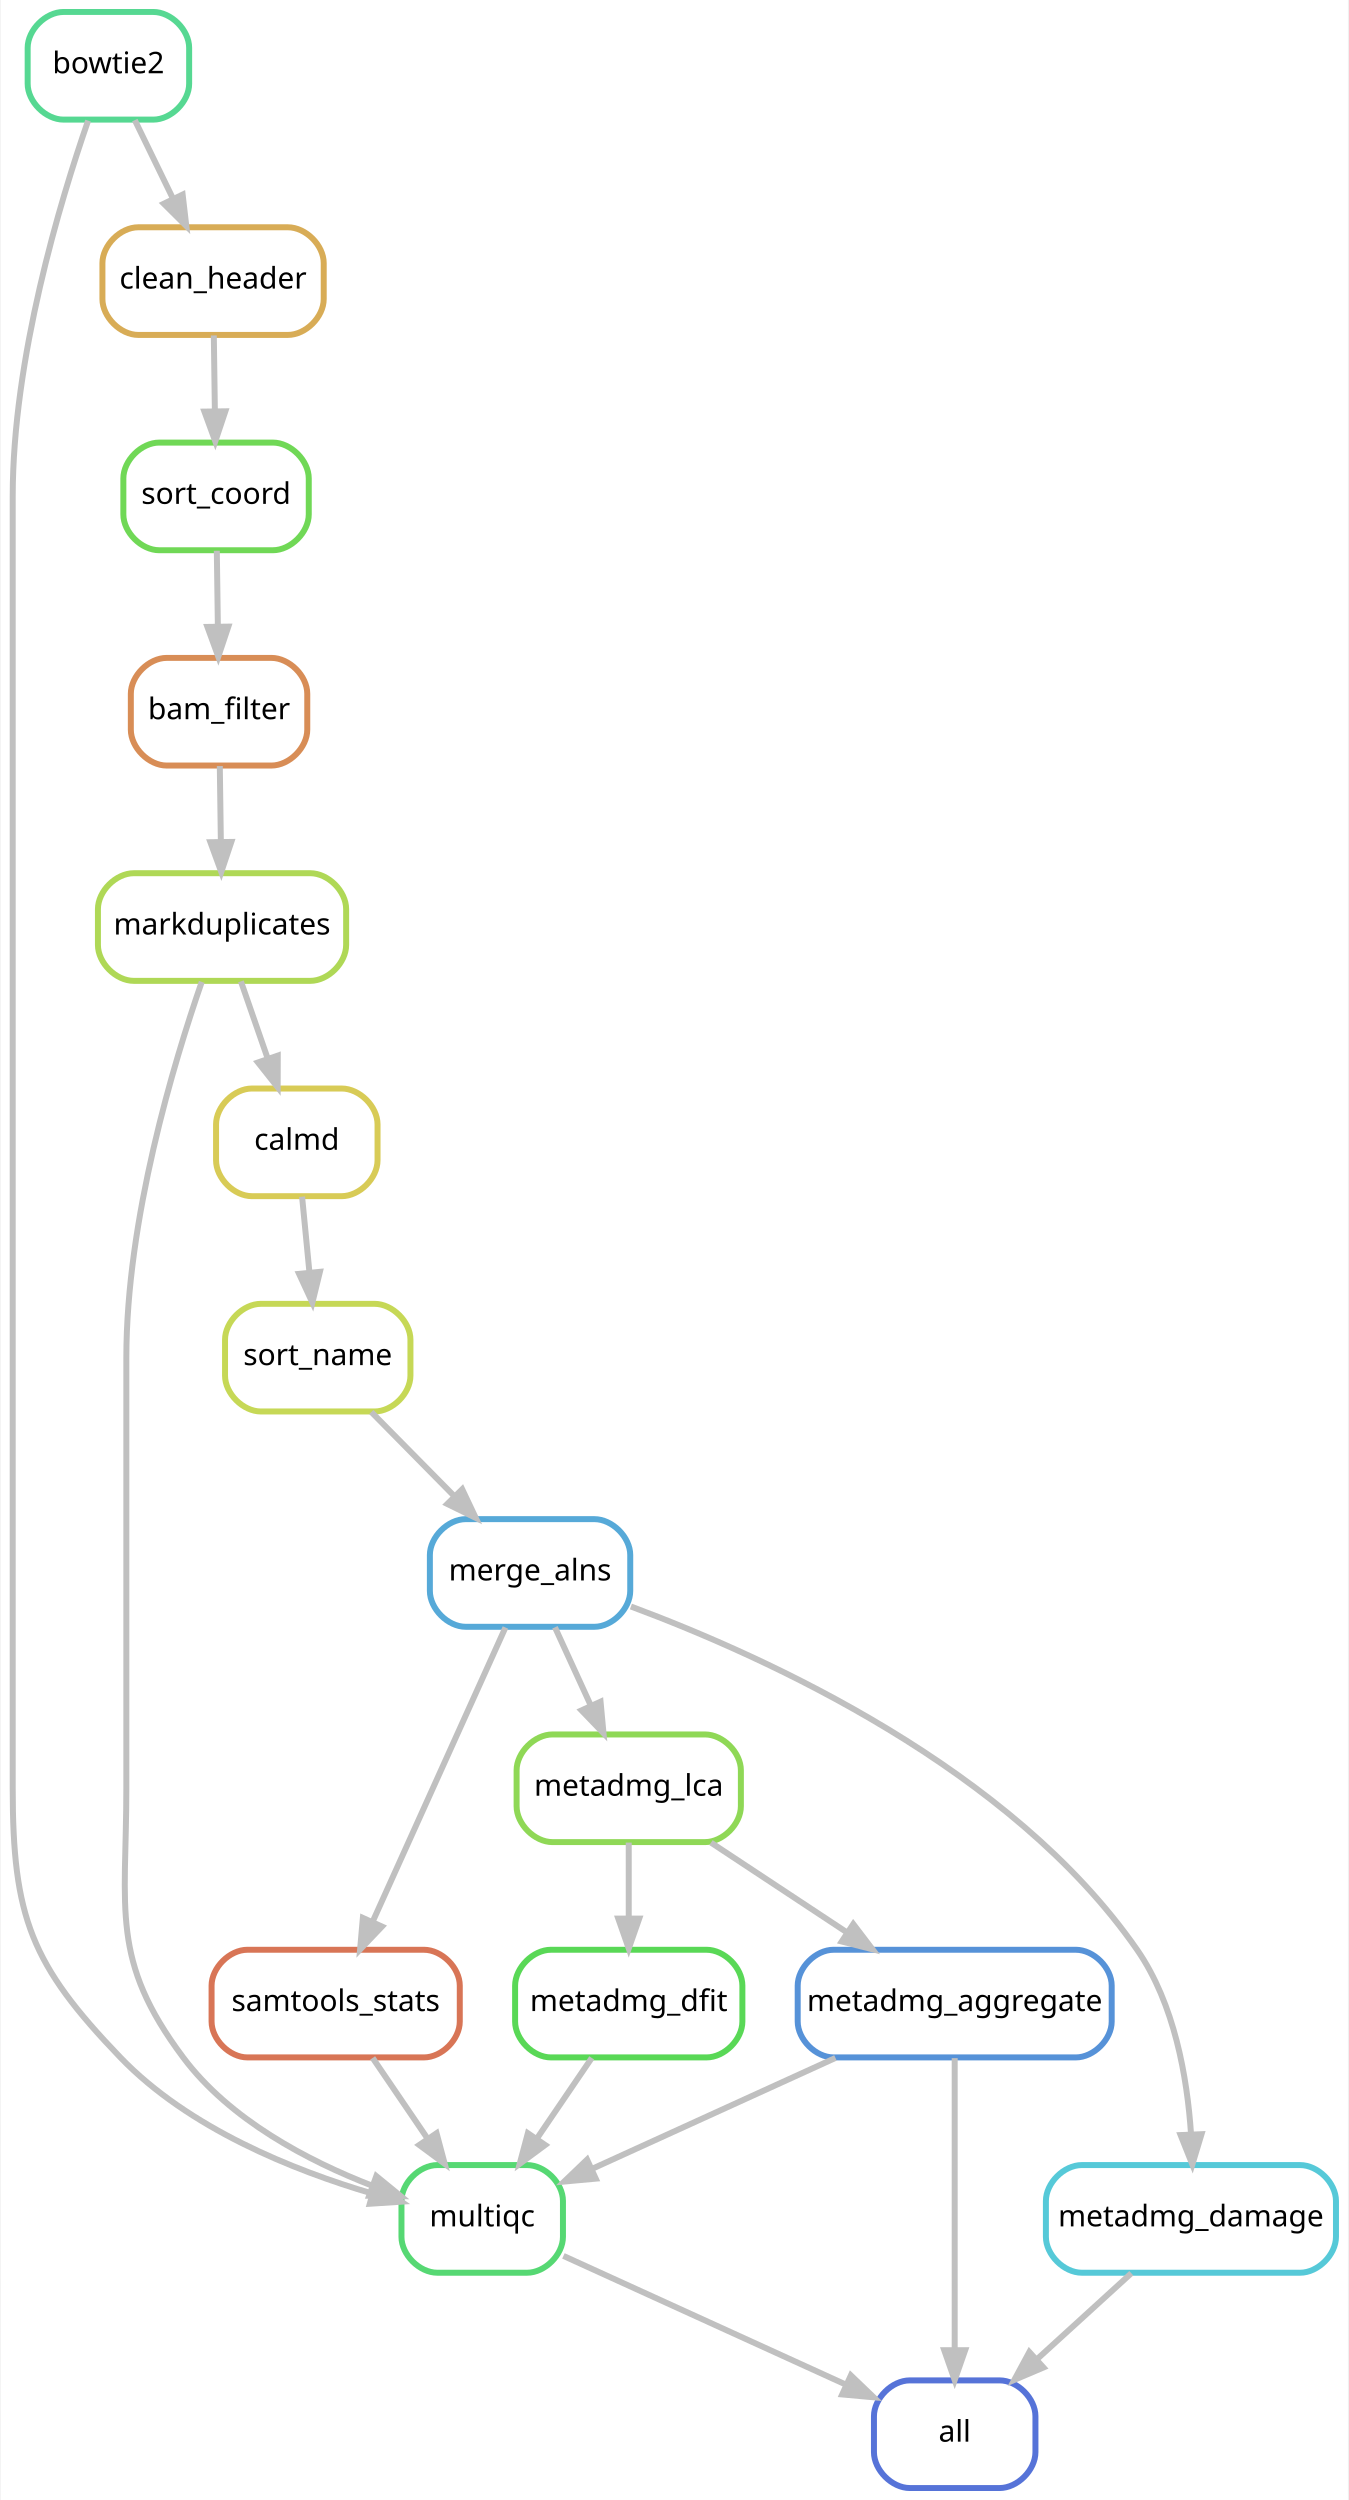
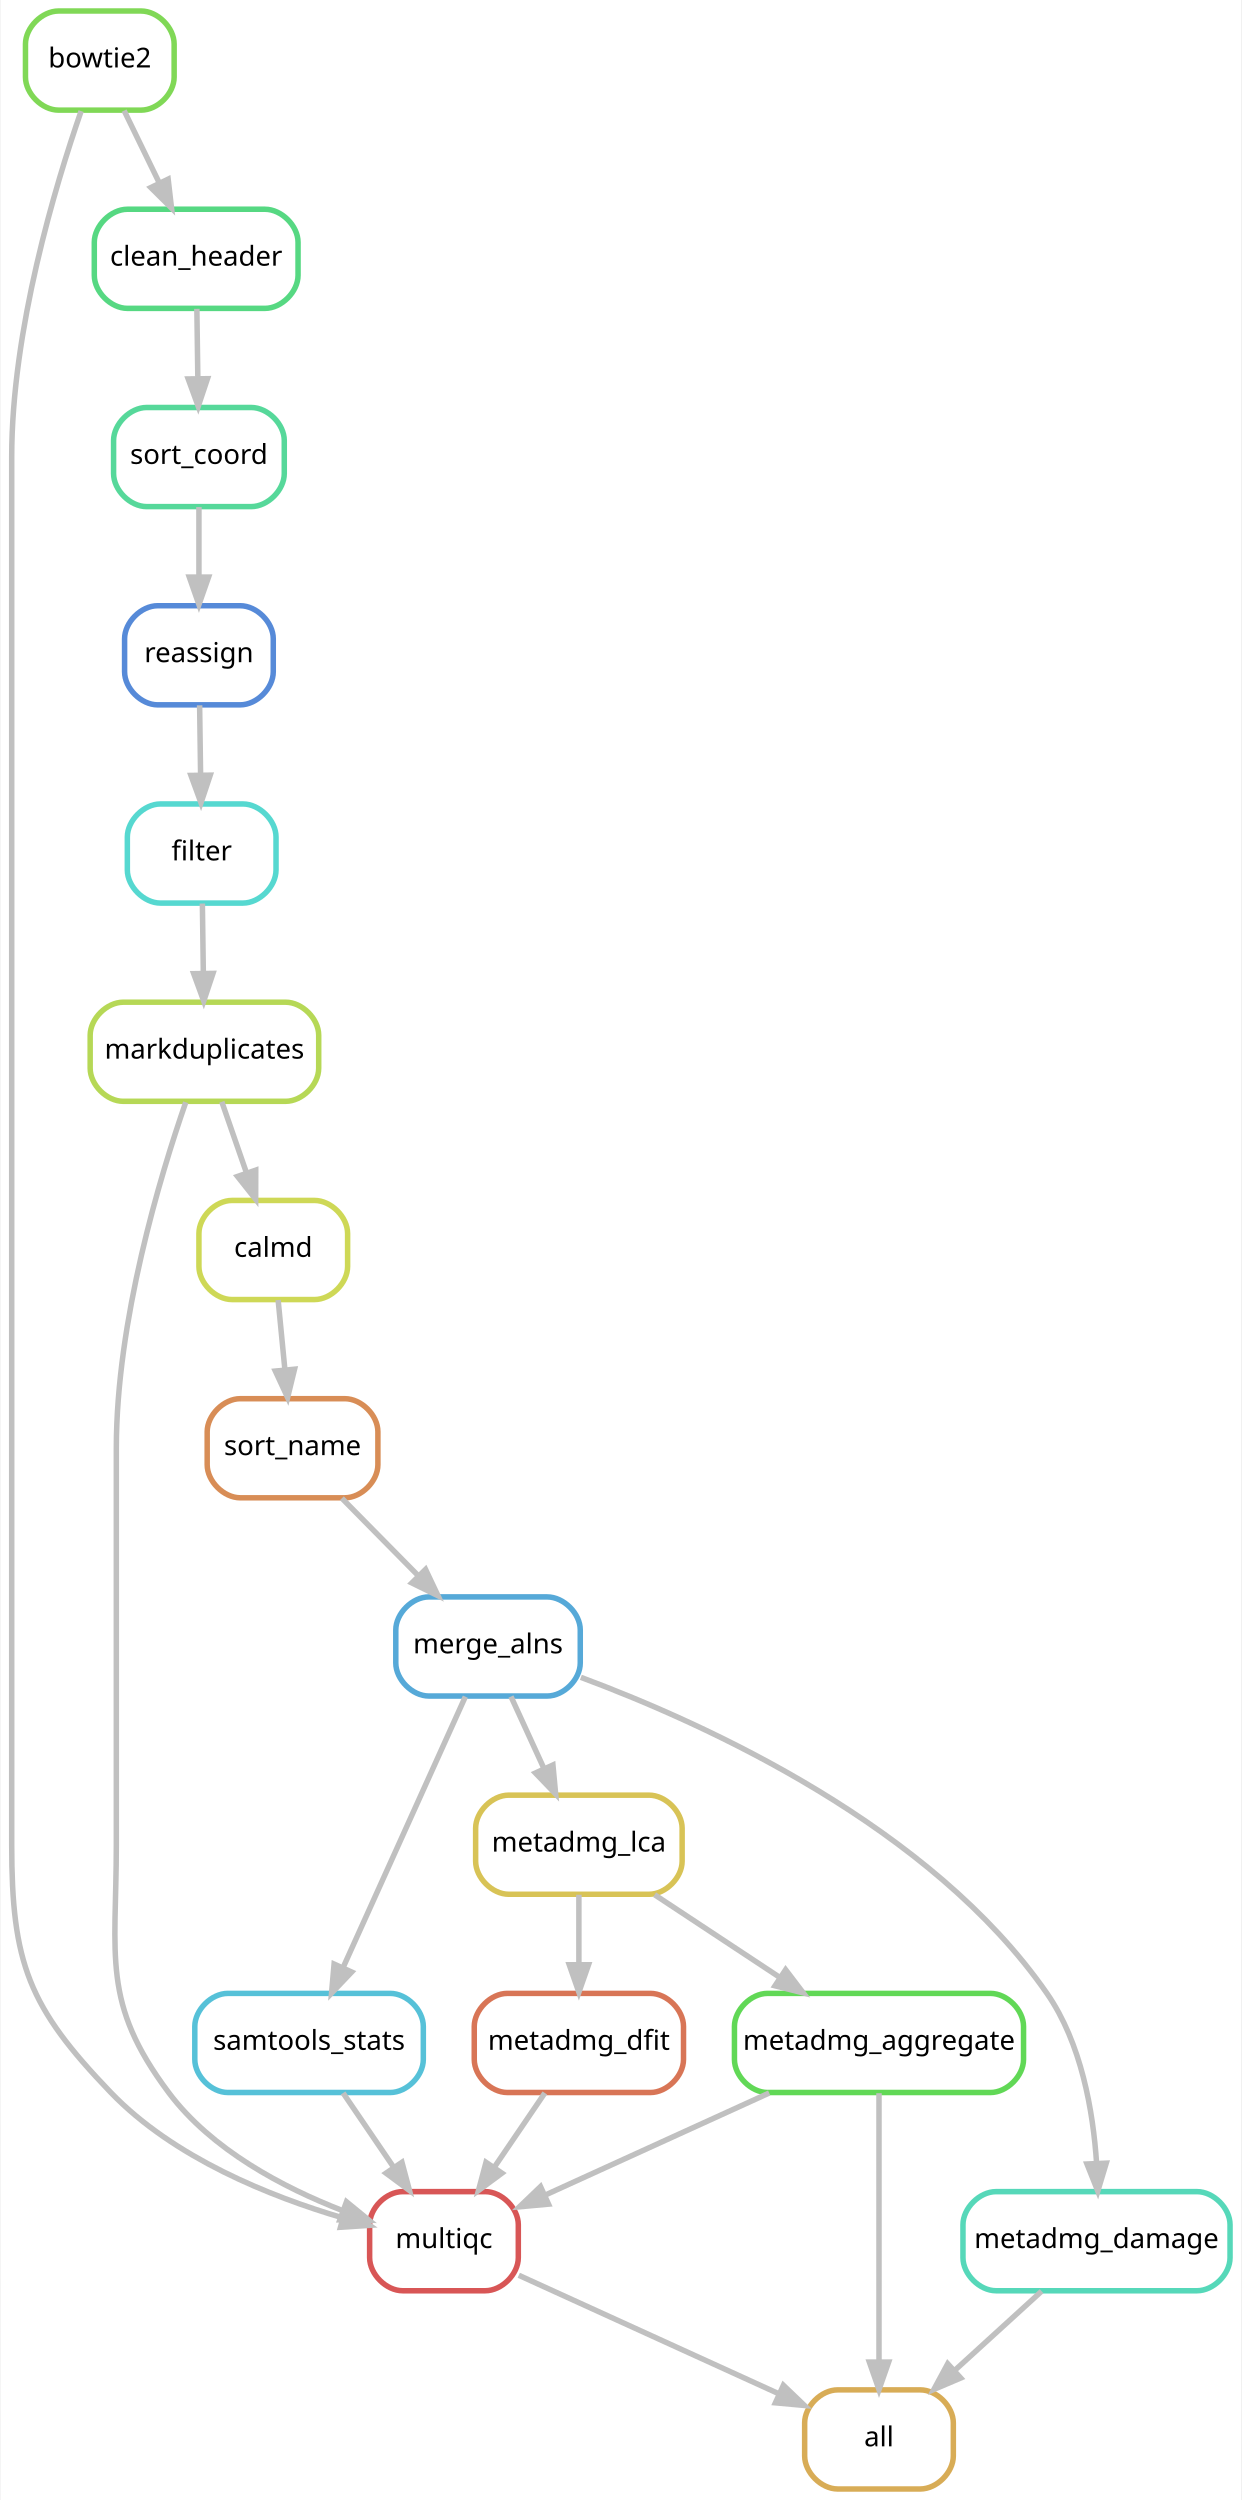
- <svg xmlns="http://www.w3.org/2000/svg" width="451pt" height="836pt" viewBox="0.00 0.00 450.50 836.00">
-   <g id="graph0" class="graph" transform="scale(1 1) rotate(0) translate(4 832)">
-     <polygon fill="#ffffff" stroke="transparent" points="-4,4 -4,-832 446.5,-832 446.5,4 -4,4" />
+ <svg xmlns="http://www.w3.org/2000/svg" width="451pt" height="908pt" viewBox="0.00 0.00 450.50 908.00">
+   <g id="graph0" class="graph" transform="scale(1 1) rotate(0) translate(4 904)">
+     <polygon fill="#ffffff" stroke="transparent" points="-4,4 -4,-904 446.5,-904 446.5,4 -4,4" />
    <g id="node1" class="node">
-       <path fill="none" stroke="#5673d8" stroke-width="2" d="M330,-36C330,-36 300,-36 300,-36 294,-36 288,-30 288,-24 288,-24 288,-12 288,-12 288,-6 294,0 300,0 300,0 330,0 330,0 336,0 342,-6 342,-12 342,-12 342,-24 342,-24 342,-30 336,-36 330,-36" />
+       <path fill="none" stroke="#d8ac56" stroke-width="2" d="M330,-36C330,-36 300,-36 300,-36 294,-36 288,-30 288,-24 288,-24 288,-12 288,-12 288,-6 294,0 300,0 300,0 330,0 330,0 336,0 342,-6 342,-12 342,-12 342,-24 342,-24 342,-30 336,-36 330,-36" />
      <text text-anchor="middle" x="315" y="-15.5" font-family="sans" font-size="10.00" fill="#000000">all</text>
    </g>
    <g id="node2" class="node">
-       <path fill="none" stroke="#56d873" stroke-width="2" d="M172,-108C172,-108 142,-108 142,-108 136,-108 130,-102 130,-96 130,-96 130,-84 130,-84 130,-78 136,-72 142,-72 142,-72 172,-72 172,-72 178,-72 184,-78 184,-84 184,-84 184,-96 184,-96 184,-102 178,-108 172,-108" />
+       <path fill="none" stroke="#d85656" stroke-width="2" d="M172,-108C172,-108 142,-108 142,-108 136,-108 130,-102 130,-96 130,-96 130,-84 130,-84 130,-78 136,-72 142,-72 142,-72 172,-72 172,-72 178,-72 184,-78 184,-84 184,-84 184,-96 184,-96 184,-102 178,-108 172,-108" />
      <text text-anchor="middle" x="157" y="-87.5" font-family="sans" font-size="10.00" fill="#000000">multiqc</text>
    </g>
    <g id="edge1" class="edge">
      <path fill="none" stroke="#c0c0c0" stroke-width="2" d="M184.161,-77.623C210.241,-65.738 249.816,-47.704 278.612,-34.582" />
      <polygon fill="#c0c0c0" stroke="#c0c0c0" stroke-width="2" points="280.281,-37.668 287.929,-30.336 277.378,-31.298 280.281,-37.668" />
    </g>
    <g id="node3" class="node">
-       <path fill="none" stroke="#56d892" stroke-width="2" d="M47,-828C47,-828 17,-828 17,-828 11,-828 5,-822 5,-816 5,-816 5,-804 5,-804 5,-798 11,-792 17,-792 17,-792 47,-792 47,-792 53,-792 59,-798 59,-804 59,-804 59,-816 59,-816 59,-822 53,-828 47,-828" />
-       <text text-anchor="middle" x="32" y="-807.5" font-family="sans" font-size="10.00" fill="#000000">bowtie2</text>
+       <path fill="none" stroke="#80d856" stroke-width="2" d="M47,-900C47,-900 17,-900 17,-900 11,-900 5,-894 5,-888 5,-888 5,-876 5,-876 5,-870 11,-864 17,-864 17,-864 47,-864 47,-864 53,-864 59,-870 59,-876 59,-876 59,-888 59,-888 59,-894 53,-900 47,-900" />
+       <text text-anchor="middle" x="32" y="-879.5" font-family="sans" font-size="10.00" fill="#000000">bowtie2</text>
    </g>
    <g id="edge7" class="edge">
-       <path fill="none" stroke="#c0c0c0" stroke-width="2" d="M25.214,-791.65C15.82,-764.562 0,-712.098 0,-666 0,-666 0,-666 0,-234 0,-190.919 6.141,-175.055 36,-144 58.762,-120.327 93.766,-106.264 120.28,-98.454" />
+       <path fill="none" stroke="#c0c0c0" stroke-width="2" d="M25.214,-863.65C15.82,-836.562 0,-784.098 0,-738 0,-738 0,-738 0,-234 0,-190.919 6.141,-175.055 36,-144 58.762,-120.327 93.766,-106.264 120.28,-98.454" />
      <polygon fill="#c0c0c0" stroke="#c0c0c0" stroke-width="2" points="121.284,-101.808 129.983,-95.76 119.411,-95.063 121.284,-101.808" />
    </g>
-     <g id="node7" class="node">
-       <path fill="none" stroke="#d8ac56" stroke-width="2" d="M92,-756C92,-756 42,-756 42,-756 36,-756 30,-750 30,-744 30,-744 30,-732 30,-732 30,-726 36,-720 42,-720 42,-720 92,-720 92,-720 98,-720 104,-726 104,-732 104,-732 104,-744 104,-744 104,-750 98,-756 92,-756" />
-       <text text-anchor="middle" x="67" y="-735.5" font-family="sans" font-size="10.00" fill="#000000">clean_header</text>
+     <g id="node8" class="node">
+       <path fill="none" stroke="#56d882" stroke-width="2" d="M92,-828C92,-828 42,-828 42,-828 36,-828 30,-822 30,-816 30,-816 30,-804 30,-804 30,-798 36,-792 42,-792 42,-792 92,-792 92,-792 98,-792 104,-798 104,-804 104,-804 104,-816 104,-816 104,-822 98,-828 92,-828" />
+       <text text-anchor="middle" x="67" y="-807.5" font-family="sans" font-size="10.00" fill="#000000">clean_header</text>
    </g>
-     <g id="edge12" class="edge">
-       <path fill="none" stroke="#c0c0c0" stroke-width="2" d="M40.832,-791.831C44.699,-783.877 49.321,-774.369 53.597,-765.572" />
-       <polygon fill="#c0c0c0" stroke="#c0c0c0" stroke-width="2" points="56.825,-766.937 58.049,-756.413 50.529,-763.877 56.825,-766.937" />
+     <g id="edge13" class="edge">
+       <path fill="none" stroke="#c0c0c0" stroke-width="2" d="M40.832,-863.831C44.699,-855.877 49.321,-846.369 53.597,-837.572" />
+       <polygon fill="#c0c0c0" stroke="#c0c0c0" stroke-width="2" points="56.825,-838.937 58.049,-828.413 50.529,-835.877 56.825,-838.937" />
    </g>
    <g id="node4" class="node">
-       <path fill="none" stroke="#afd856" stroke-width="2" d="M99.5,-540C99.5,-540 40.5,-540 40.5,-540 34.5,-540 28.5,-534 28.5,-528 28.5,-528 28.5,-516 28.5,-516 28.5,-510 34.5,-504 40.5,-504 40.5,-504 99.5,-504 99.5,-504 105.5,-504 111.5,-510 111.5,-516 111.5,-516 111.5,-528 111.5,-528 111.5,-534 105.5,-540 99.5,-540" />
+       <path fill="none" stroke="#b6d856" stroke-width="2" d="M99.5,-540C99.5,-540 40.5,-540 40.5,-540 34.5,-540 28.5,-534 28.5,-528 28.5,-528 28.5,-516 28.5,-516 28.5,-510 34.5,-504 40.5,-504 40.5,-504 99.5,-504 99.5,-504 105.5,-504 111.5,-510 111.5,-516 111.5,-516 111.5,-528 111.5,-528 111.5,-534 105.5,-540 99.5,-540" />
      <text text-anchor="middle" x="70" y="-519.5" font-family="sans" font-size="10.00" fill="#000000">markduplicates</text>
    </g>
-     <g id="edge5" class="edge">
+     <g id="edge6" class="edge">
      <path fill="none" stroke="#c0c0c0" stroke-width="2" d="M63.214,-503.65C53.82,-476.562 38,-424.098 38,-378 38,-378 38,-378 38,-234 38,-193.118 32.525,-176.745 57,-144 72.57,-123.168 98.618,-109.473 120.226,-101.087" />
      <polygon fill="#c0c0c0" stroke="#c0c0c0" stroke-width="2" points="121.591,-104.315 129.787,-97.602 119.194,-97.738 121.591,-104.315" />
    </g>
-     <g id="node11" class="node">
-       <path fill="none" stroke="#d8cb56" stroke-width="2" d="M110,-468C110,-468 80,-468 80,-468 74,-468 68,-462 68,-456 68,-456 68,-444 68,-444 68,-438 74,-432 80,-432 80,-432 110,-432 110,-432 116,-432 122,-438 122,-444 122,-444 122,-456 122,-456 122,-462 116,-468 110,-468" />
+     <g id="node12" class="node">
+       <path fill="none" stroke="#ced856" stroke-width="2" d="M110,-468C110,-468 80,-468 80,-468 74,-468 68,-462 68,-456 68,-456 68,-444 68,-444 68,-438 74,-432 80,-432 80,-432 110,-432 110,-432 116,-432 122,-438 122,-444 122,-444 122,-456 122,-456 122,-462 116,-468 110,-468" />
      <text text-anchor="middle" x="95" y="-447.5" font-family="sans" font-size="10.00" fill="#000000">calmd</text>
    </g>
-     <g id="edge16" class="edge">
+     <g id="edge17" class="edge">
      <path fill="none" stroke="#c0c0c0" stroke-width="2" d="M76.309,-503.831C79.012,-496.046 82.232,-486.773 85.231,-478.135" />
      <polygon fill="#c0c0c0" stroke="#c0c0c0" stroke-width="2" points="88.633,-479.008 88.606,-468.413 82.02,-476.712 88.633,-479.008" />
    </g>
    <g id="node5" class="node">
-       <path fill="none" stroke="#d88d56" stroke-width="2" d="M86.5,-612C86.5,-612 51.5,-612 51.5,-612 45.5,-612 39.5,-606 39.5,-600 39.5,-600 39.5,-588 39.5,-588 39.5,-582 45.5,-576 51.5,-576 51.5,-576 86.5,-576 86.5,-576 92.5,-576 98.5,-582 98.5,-588 98.5,-588 98.5,-600 98.5,-600 98.5,-606 92.5,-612 86.5,-612" />
-       <text text-anchor="middle" x="69" y="-591.5" font-family="sans" font-size="10.00" fill="#000000">bam_filter</text>
+       <path fill="none" stroke="#56d8d0" stroke-width="2" d="M84,-612C84,-612 54,-612 54,-612 48,-612 42,-606 42,-600 42,-600 42,-588 42,-588 42,-582 48,-576 54,-576 54,-576 84,-576 84,-576 90,-576 96,-582 96,-588 96,-588 96,-600 96,-600 96,-606 90,-612 84,-612" />
+       <text text-anchor="middle" x="69" y="-591.5" font-family="sans" font-size="10.00" fill="#000000">filter</text>
    </g>
    <g id="edge9" class="edge">
      <path fill="none" stroke="#c0c0c0" stroke-width="2" d="M69.252,-575.831C69.359,-568.131 69.487,-558.974 69.605,-550.417" />
      <polygon fill="#c0c0c0" stroke="#c0c0c0" stroke-width="2" points="73.105,-550.461 69.744,-540.413 66.106,-550.364 73.105,-550.461" />
    </g>
    <g id="node6" class="node">
-       <path fill="none" stroke="#70d856" stroke-width="2" d="M87,-684C87,-684 49,-684 49,-684 43,-684 37,-678 37,-672 37,-672 37,-660 37,-660 37,-654 43,-648 49,-648 49,-648 87,-648 87,-648 93,-648 99,-654 99,-660 99,-660 99,-672 99,-672 99,-678 93,-684 87,-684" />
-       <text text-anchor="middle" x="68" y="-663.5" font-family="sans" font-size="10.00" fill="#000000">sort_coord</text>
+       <path fill="none" stroke="#568ad8" stroke-width="2" d="M83,-684C83,-684 53,-684 53,-684 47,-684 41,-678 41,-672 41,-672 41,-660 41,-660 41,-654 47,-648 53,-648 53,-648 83,-648 83,-648 89,-648 95,-654 95,-660 95,-660 95,-672 95,-672 95,-678 89,-684 83,-684" />
+       <text text-anchor="middle" x="68" y="-663.5" font-family="sans" font-size="10.00" fill="#000000">reassign</text>
    </g>
    <g id="edge10" class="edge">
      <path fill="none" stroke="#c0c0c0" stroke-width="2" d="M68.252,-647.831C68.359,-640.131 68.487,-630.974 68.605,-622.417" />
      <polygon fill="#c0c0c0" stroke="#c0c0c0" stroke-width="2" points="72.105,-622.461 68.744,-612.413 65.106,-622.364 72.105,-622.461" />
    </g>
+     <g id="node7" class="node">
+       <path fill="none" stroke="#56d89a" stroke-width="2" d="M87,-756C87,-756 49,-756 49,-756 43,-756 37,-750 37,-744 37,-744 37,-732 37,-732 37,-726 43,-720 49,-720 49,-720 87,-720 87,-720 93,-720 99,-726 99,-732 99,-732 99,-744 99,-744 99,-750 93,-756 87,-756" />
+       <text text-anchor="middle" x="68" y="-735.5" font-family="sans" font-size="10.00" fill="#000000">sort_coord</text>
+     </g>
    <g id="edge11" class="edge">
-       <path fill="none" stroke="#c0c0c0" stroke-width="2" d="M67.252,-719.831C67.359,-712.131 67.487,-702.974 67.605,-694.417" />
-       <polygon fill="#c0c0c0" stroke="#c0c0c0" stroke-width="2" points="71.105,-694.461 67.744,-684.413 64.106,-694.364 71.105,-694.461" />
+       <path fill="none" stroke="#c0c0c0" stroke-width="2" d="M68,-719.831C68,-712.131 68,-702.974 68,-694.417" />
+       <polygon fill="#c0c0c0" stroke="#c0c0c0" stroke-width="2" points="71.5,-694.413 68,-684.413 64.5,-694.413 71.5,-694.413" />
    </g>
-     <g id="node8" class="node">
-       <path fill="none" stroke="#d87556" stroke-width="2" d="M137.5,-180C137.5,-180 78.5,-180 78.5,-180 72.5,-180 66.5,-174 66.5,-168 66.5,-168 66.5,-156 66.5,-156 66.5,-150 72.5,-144 78.5,-144 78.5,-144 137.5,-144 137.5,-144 143.5,-144 149.5,-150 149.5,-156 149.5,-156 149.5,-168 149.5,-168 149.5,-174 143.5,-180 137.5,-180" />
+     <g id="edge12" class="edge">
+       <path fill="none" stroke="#c0c0c0" stroke-width="2" d="M67.252,-791.831C67.359,-784.131 67.487,-774.974 67.605,-766.417" />
+       <polygon fill="#c0c0c0" stroke="#c0c0c0" stroke-width="2" points="71.105,-766.461 67.744,-756.413 64.106,-766.364 71.105,-766.461" />
+     </g>
+     <g id="node9" class="node">
+       <path fill="none" stroke="#56c1d8" stroke-width="2" d="M137.5,-180C137.5,-180 78.5,-180 78.5,-180 72.5,-180 66.5,-174 66.5,-168 66.5,-168 66.5,-156 66.5,-156 66.5,-150 72.5,-144 78.5,-144 78.5,-144 137.5,-144 137.5,-144 143.5,-144 149.5,-150 149.5,-156 149.5,-156 149.5,-168 149.5,-168 149.5,-174 143.5,-180 137.5,-180" />
      <text text-anchor="middle" x="108" y="-159.5" font-family="sans" font-size="10.00" fill="#000000">samtools_stats</text>
    </g>
    <g id="edge4" class="edge">
      <path fill="none" stroke="#c0c0c0" stroke-width="2" d="M120.365,-143.831C125.951,-135.623 132.663,-125.761 138.807,-116.732" />
      <polygon fill="#c0c0c0" stroke="#c0c0c0" stroke-width="2" points="141.736,-118.65 144.469,-108.413 135.949,-114.711 141.736,-118.65" />
    </g>
-     <g id="node9" class="node">
+     <g id="node10" class="node">
      <path fill="none" stroke="#56a9d8" stroke-width="2" d="M194.5,-324C194.5,-324 151.5,-324 151.5,-324 145.5,-324 139.5,-318 139.5,-312 139.5,-312 139.5,-300 139.5,-300 139.5,-294 145.5,-288 151.5,-288 151.5,-288 194.5,-288 194.5,-288 200.5,-288 206.5,-294 206.5,-300 206.5,-300 206.5,-312 206.5,-312 206.5,-318 200.5,-324 194.5,-324" />
      <text text-anchor="middle" x="173" y="-303.5" font-family="sans" font-size="10.00" fill="#000000">merge_alns</text>
    </g>
-     <g id="edge13" class="edge">
+     <g id="edge14" class="edge">
      <path fill="none" stroke="#c0c0c0" stroke-width="2" d="M164.768,-287.762C153.535,-262.876 133.315,-218.082 120.285,-189.216" />
      <polygon fill="#c0c0c0" stroke="#c0c0c0" stroke-width="2" points="123.47,-187.764 116.165,-180.09 117.09,-190.644 123.47,-187.764" />
    </g>
-     <g id="node13" class="node">
-       <path fill="none" stroke="#8fd856" stroke-width="2" d="M231.5,-252C231.5,-252 180.5,-252 180.5,-252 174.5,-252 168.5,-246 168.5,-240 168.5,-240 168.5,-228 168.5,-228 168.5,-222 174.5,-216 180.5,-216 180.5,-216 231.5,-216 231.5,-216 237.5,-216 243.5,-222 243.5,-228 243.5,-228 243.5,-240 243.5,-240 243.5,-246 237.5,-252 231.5,-252" />
+     <g id="node14" class="node">
+       <path fill="none" stroke="#d8c356" stroke-width="2" d="M231.5,-252C231.5,-252 180.5,-252 180.5,-252 174.5,-252 168.5,-246 168.5,-240 168.5,-240 168.5,-228 168.5,-228 168.5,-222 174.5,-216 180.5,-216 180.5,-216 231.5,-216 231.5,-216 237.5,-216 243.5,-222 243.5,-228 243.5,-228 243.5,-240 243.5,-240 243.5,-246 237.5,-252 231.5,-252" />
      <text text-anchor="middle" x="206" y="-231.5" font-family="sans" font-size="10.00" fill="#000000">metadmg_lca</text>
    </g>
-     <g id="edge18" class="edge">
+     <g id="edge19" class="edge">
      <path fill="none" stroke="#c0c0c0" stroke-width="2" d="M181.327,-287.831C184.973,-279.877 189.331,-270.369 193.363,-261.572" />
      <polygon fill="#c0c0c0" stroke="#c0c0c0" stroke-width="2" points="196.576,-262.962 197.561,-252.413 190.212,-260.046 196.576,-262.962" />
    </g>
-     <g id="node15" class="node">
-       <path fill="none" stroke="#56c9d8" stroke-width="2" d="M430.5,-108C430.5,-108 357.5,-108 357.5,-108 351.5,-108 345.5,-102 345.5,-96 345.5,-96 345.5,-84 345.5,-84 345.5,-78 351.5,-72 357.5,-72 357.5,-72 430.5,-72 430.5,-72 436.5,-72 442.5,-78 442.5,-84 442.5,-84 442.5,-96 442.5,-96 442.5,-102 436.5,-108 430.5,-108" />
+     <g id="node16" class="node">
+       <path fill="none" stroke="#56d8b9" stroke-width="2" d="M430.5,-108C430.5,-108 357.5,-108 357.5,-108 351.5,-108 345.5,-102 345.5,-96 345.5,-96 345.5,-84 345.5,-84 345.5,-78 351.5,-72 357.5,-72 357.5,-72 430.5,-72 430.5,-72 436.5,-72 442.5,-78 442.5,-84 442.5,-84 442.5,-96 442.5,-96 442.5,-102 436.5,-108 430.5,-108" />
      <text text-anchor="middle" x="394" y="-87.5" font-family="sans" font-size="10.00" fill="#000000">metadmg_damage</text>
    </g>
-     <g id="edge20" class="edge">
+     <g id="edge21" class="edge">
      <path fill="none" stroke="#c0c0c0" stroke-width="2" d="M206.721,-294.79C252.676,-277.679 334.042,-240.502 376,-180 388.507,-161.965 392.766,-137.284 394.033,-118.329" />
      <polygon fill="#c0c0c0" stroke="#c0c0c0" stroke-width="2" points="397.535,-118.337 394.467,-108.196 390.542,-118.037 397.535,-118.337" />
    </g>
-     <g id="node10" class="node">
-       <path fill="none" stroke="#c6d856" stroke-width="2" d="M121,-396C121,-396 83,-396 83,-396 77,-396 71,-390 71,-384 71,-384 71,-372 71,-372 71,-366 77,-360 83,-360 83,-360 121,-360 121,-360 127,-360 133,-366 133,-372 133,-372 133,-384 133,-384 133,-390 127,-396 121,-396" />
+     <g id="node11" class="node">
+       <path fill="none" stroke="#d88d56" stroke-width="2" d="M121,-396C121,-396 83,-396 83,-396 77,-396 71,-390 71,-384 71,-384 71,-372 71,-372 71,-366 77,-360 83,-360 83,-360 121,-360 121,-360 127,-360 133,-366 133,-372 133,-372 133,-384 133,-384 133,-390 127,-396 121,-396" />
      <text text-anchor="middle" x="102" y="-375.5" font-family="sans" font-size="10.00" fill="#000000">sort_name</text>
    </g>
-     <g id="edge14" class="edge">
+     <g id="edge15" class="edge">
      <path fill="none" stroke="#c0c0c0" stroke-width="2" d="M119.916,-359.831C128.344,-351.285 138.541,-340.944 147.736,-331.62" />
      <polygon fill="#c0c0c0" stroke="#c0c0c0" stroke-width="2" points="150.313,-333.991 154.843,-324.413 145.329,-329.076 150.313,-333.991" />
    </g>
-     <g id="edge15" class="edge">
+     <g id="edge16" class="edge">
      <path fill="none" stroke="#c0c0c0" stroke-width="2" d="M96.766,-431.831C97.515,-424.131 98.405,-414.974 99.237,-406.417" />
      <polygon fill="#c0c0c0" stroke="#c0c0c0" stroke-width="2" points="102.726,-406.705 100.21,-396.413 95.758,-406.028 102.726,-406.705" />
    </g>
-     <g id="node12" class="node">
-       <path fill="none" stroke="#59d856" stroke-width="2" d="M232,-180C232,-180 180,-180 180,-180 174,-180 168,-174 168,-168 168,-168 168,-156 168,-156 168,-150 174,-144 180,-144 180,-144 232,-144 232,-144 238,-144 244,-150 244,-156 244,-156 244,-168 244,-168 244,-174 238,-180 232,-180" />
+     <g id="node13" class="node">
+       <path fill="none" stroke="#d87556" stroke-width="2" d="M232,-180C232,-180 180,-180 180,-180 174,-180 168,-174 168,-168 168,-168 168,-156 168,-156 168,-150 174,-144 180,-144 180,-144 232,-144 232,-144 238,-144 244,-150 244,-156 244,-156 244,-168 244,-168 244,-174 238,-180 232,-180" />
      <text text-anchor="middle" x="206" y="-159.5" font-family="sans" font-size="10.00" fill="#000000">metadmg_dfit</text>
    </g>
-     <g id="edge6" class="edge">
+     <g id="edge5" class="edge">
      <path fill="none" stroke="#c0c0c0" stroke-width="2" d="M193.635,-143.831C188.049,-135.623 181.337,-125.761 175.193,-116.732" />
      <polygon fill="#c0c0c0" stroke="#c0c0c0" stroke-width="2" points="178.051,-114.711 169.531,-108.413 172.264,-118.65 178.051,-114.711" />
    </g>
-     <g id="edge17" class="edge">
+     <g id="edge18" class="edge">
      <path fill="none" stroke="#c0c0c0" stroke-width="2" d="M206,-215.831C206,-208.131 206,-198.974 206,-190.417" />
      <polygon fill="#c0c0c0" stroke="#c0c0c0" stroke-width="2" points="209.5,-190.413 206,-180.413 202.5,-190.413 209.5,-190.413" />
    </g>
-     <g id="node14" class="node">
-       <path fill="none" stroke="#5692d8" stroke-width="2" d="M355.5,-180C355.5,-180 274.5,-180 274.5,-180 268.5,-180 262.5,-174 262.5,-168 262.5,-168 262.5,-156 262.5,-156 262.5,-150 268.5,-144 274.5,-144 274.5,-144 355.5,-144 355.5,-144 361.5,-144 367.5,-150 367.5,-156 367.5,-156 367.5,-168 367.5,-168 367.5,-174 361.5,-180 355.5,-180" />
+     <g id="node15" class="node">
+       <path fill="none" stroke="#61d856" stroke-width="2" d="M355.5,-180C355.5,-180 274.5,-180 274.5,-180 268.5,-180 262.5,-174 262.5,-168 262.5,-168 262.5,-156 262.5,-156 262.5,-150 268.5,-144 274.5,-144 274.5,-144 355.5,-144 355.5,-144 361.5,-144 367.5,-150 367.5,-156 367.5,-156 367.5,-168 367.5,-168 367.5,-174 361.5,-180 355.5,-180" />
      <text text-anchor="middle" x="315" y="-159.5" font-family="sans" font-size="10.00" fill="#000000">metadmg_aggregate</text>
    </g>
-     <g id="edge19" class="edge">
+     <g id="edge20" class="edge">
      <path fill="none" stroke="#c0c0c0" stroke-width="2" d="M233.505,-215.831C247.318,-206.707 264.226,-195.539 279.053,-185.745" />
      <polygon fill="#c0c0c0" stroke="#c0c0c0" stroke-width="2" points="281.089,-188.595 287.503,-180.163 277.23,-182.754 281.089,-188.595" />
    </g>
    <g id="edge3" class="edge">
      <path fill="none" stroke="#c0c0c0" stroke-width="2" d="M315,-143.762C315,-119.201 315,-75.247 315,-46.354" />
      <polygon fill="#c0c0c0" stroke="#c0c0c0" stroke-width="2" points="318.5,-46.09 315,-36.09 311.5,-46.09 318.5,-46.09" />
    </g>
    <g id="edge8" class="edge">
      <path fill="none" stroke="#c0c0c0" stroke-width="2" d="M275.13,-143.831C250.111,-132.43 218.088,-117.838 193.696,-106.722" />
      <polygon fill="#c0c0c0" stroke="#c0c0c0" stroke-width="2" points="194.971,-103.457 184.42,-102.495 192.068,-109.827 194.971,-103.457" />
    </g>
    <g id="edge2" class="edge">
      <path fill="none" stroke="#c0c0c0" stroke-width="2" d="M374.065,-71.831C364.522,-63.134 352.94,-52.578 342.569,-43.127" />
      <polygon fill="#c0c0c0" stroke="#c0c0c0" stroke-width="2" points="344.677,-40.312 334.929,-36.163 339.962,-45.486 344.677,-40.312" />
    </g>
  </g>
</svg>
